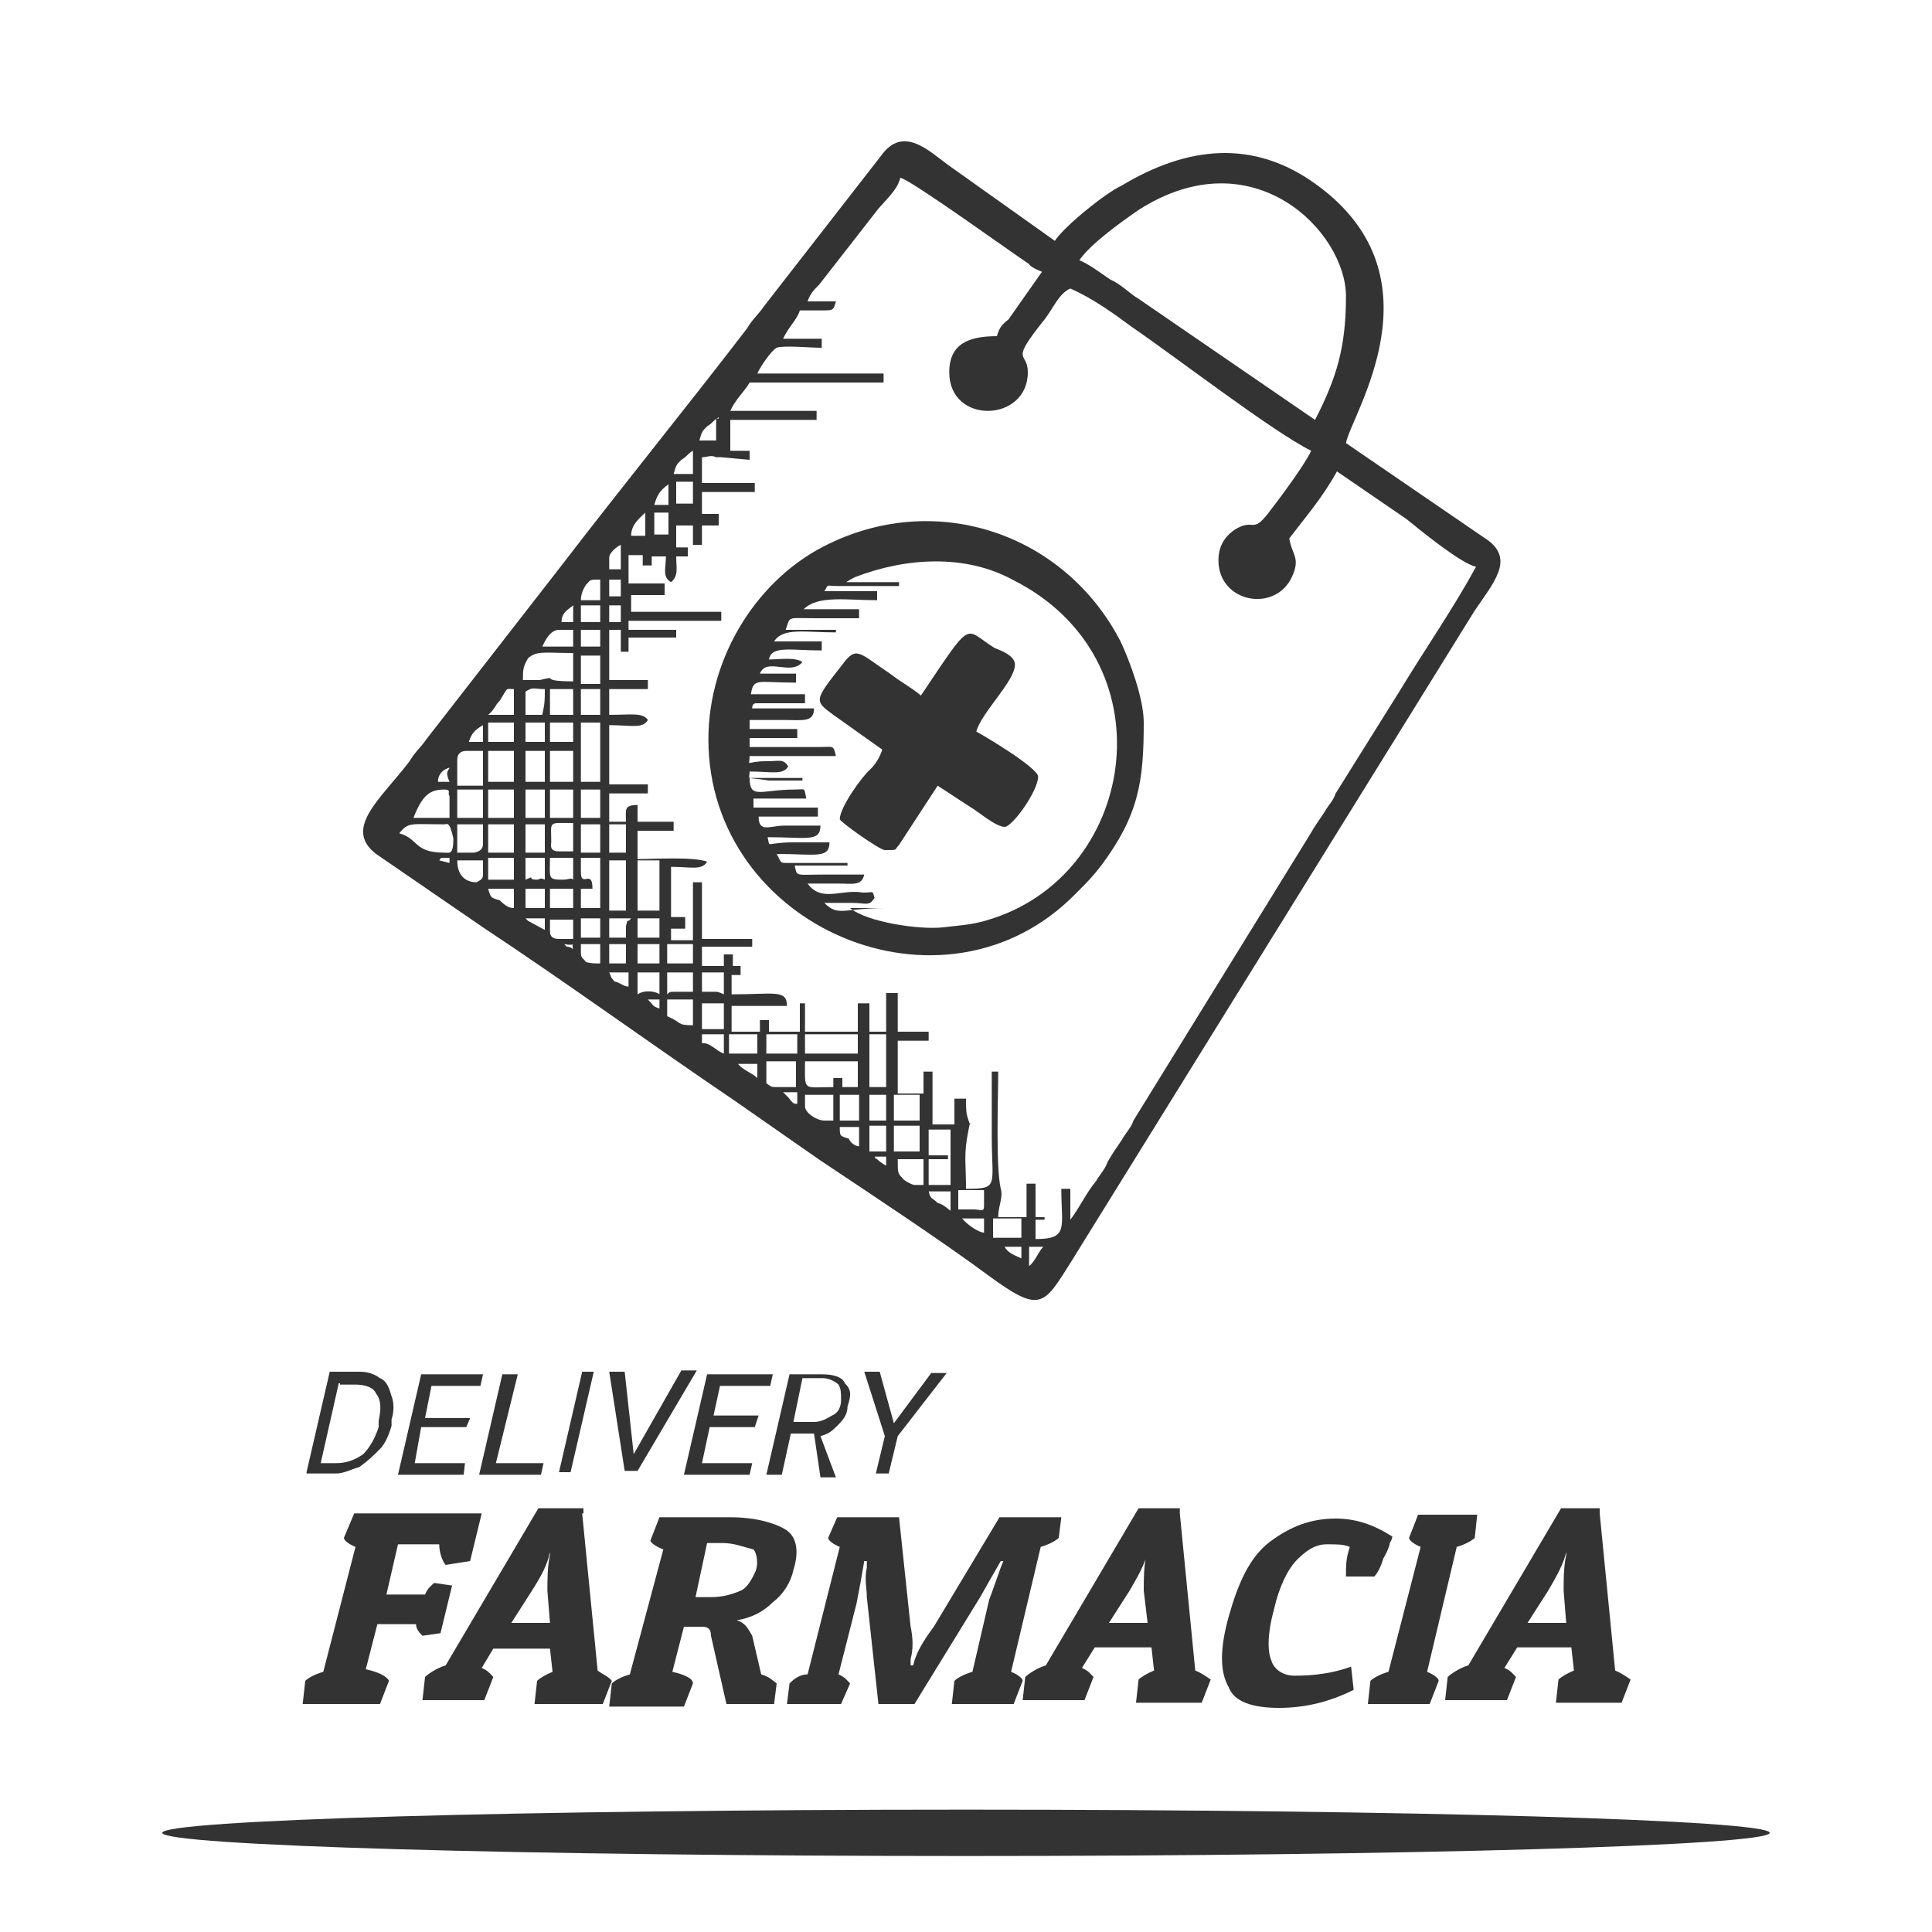
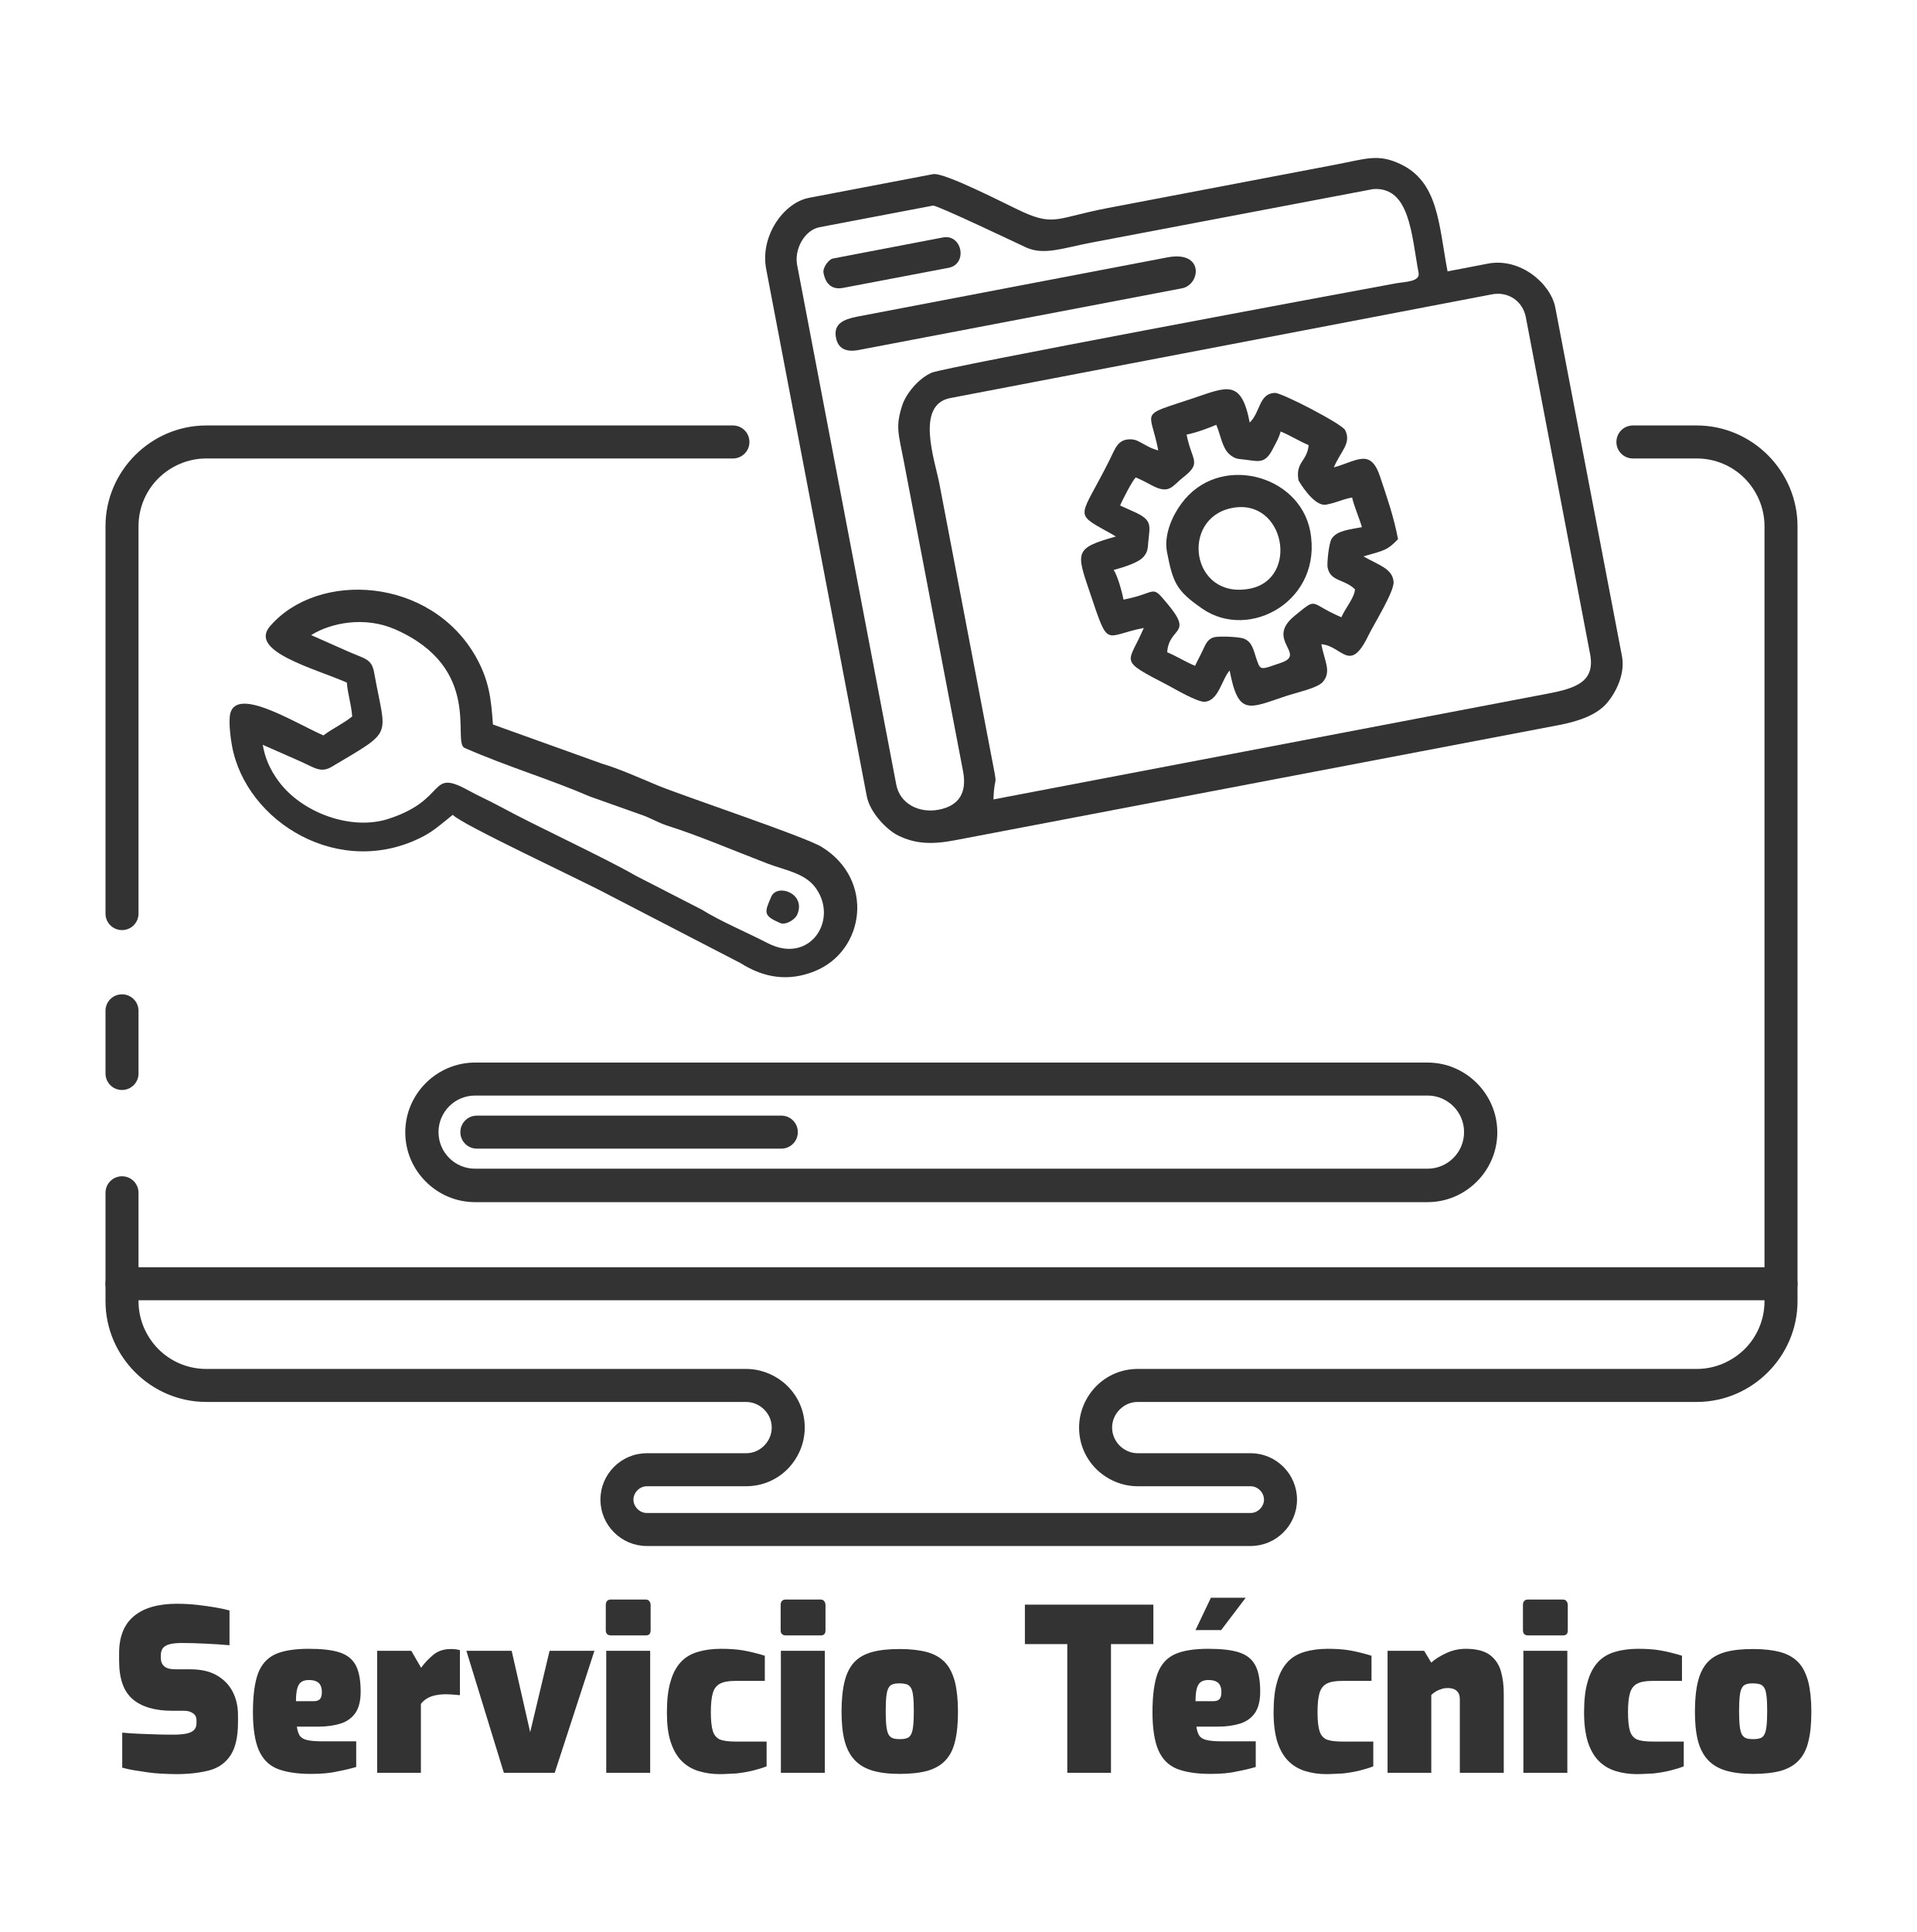
- <svg xmlns="http://www.w3.org/2000/svg" version="1.1" id="Capa_1" x="0px" y="0px" width="150px" height="150px" viewBox="-42.5 -42.5 150 150" style="enable-background:new -42.5 -42.5 150 150;" xml:space="preserve">
+ <svg xmlns="http://www.w3.org/2000/svg" version="1.1" id="Capa_1" x="0px" y="0px" viewBox="0 0 859.3 866.4" style="enable-background:new 0 0 859.3 866.4;" xml:space="preserve">
  <style type="text/css">
- 
- 	.st0{enable-background:new    ;}
- 	.st1{fill:#333333;}
- 	.st2{fill:#3B3B3B;}
- 
+ 	.st0{fill:#333333;}
+ 	.st1{fill-rule:evenodd;clip-rule:evenodd;fill:#333333;}
</style>
-   <path class="st1" d="M39.4-23.8c0.7-1.1,3.9-3.7,5.2-4.3c5-3,10.2-3.7,15.2,0c9.8,7.2,2.6,17.8,2.2,20l11.1,7.6  C75,1,73.5,2.7,72,4.9L40.7,55.4c-2.2,3.5-2.4,4.1-6.5,1.1c-3.5-2.6-9.1-6.3-13-8.9L14.6,43C8.1,38.6,1.5,33.8-5,29.5l-8.3-5.7  c-2.6-2,0.4-4.3,2.6-7.2c0.4-0.7,0.9-1.1,1.3-1.7L1.1,1.4C5.7-4.6,10.9-11,15.5-17c0.4-0.7,0.9-1.1,1.3-1.7l9.1-11.7  c1.7-2.4,3.7-0.4,5.2,0.7L39.4-23.8z M59.6-9.9c1.7-3.3,2.4-5.7,2.4-9.6c0-5-7.2-12.4-16.1-6.7c-1.3,0.9-3.7,2.6-4.6,3.9  c0.9,0.4,1.5,0.9,2.4,1.5c0.9,0.4,1.5,1.1,2.2,1.5L59.6-9.9z M37.4-22c-1.1-0.7-9.1-6.5-10-6.7c-0.2,0.9-1.1,1.7-1.7,2.4l-4.6,5.9  c-0.4,0.4-0.7,0.7-0.9,1.3h2.2c-0.2,0.7-0.2,0.7-1.1,0.7c-0.7,0-1.1,0-1.7,0c-0.2,0.7-0.9,1.3-1.3,2.2h3v0.7c-0.9,0-3-0.2-3.5,0  c-0.4,0.2-1.3,1.5-1.5,2h9.8v0.7H15.7c-0.4,0.7-1.1,1.3-1.5,2.2h6.7v0.7h-6.7v2.4h1.5v0.7L13.5-7c0,0,0,0-0.2,0h-0.2  c-0.4-0.2-0.7,0-1.1,0v2h4.1v0.7H12v1.7h1.3v0.9H12v1.5h-0.7v-1.5H10v1.7h0.9v0.7H10c0,0.9,0.2,1.5-0.4,2c-0.7-0.4-0.4-1.1-0.4-2  H8.1v0.7H7.4V0.6H6.3v2.2h2.8v0.9H6.5v1.3h7v0.7H6.3v1.3H10V6.4H6.3v1.7H5.7V6.4H4.8v3.9h3V11h-3v2c1.7,0,2.6-0.2,3,0.4  c-0.4,0.7-1.3,0.4-3,0.4v4.6h3v0.7h-3v2.2h1.3c0-0.9-0.2-1.3,0.9-1.3v1.3h2.8v0.7H7v2.2c1.3,0,4.3-0.2,5.4,0.2  c-0.4,0.7-1.3,0.4-2.8,0.4v3.9h1.1v0.9H9.6v0.9h1.7V26H12v4.4h3.9V31H12v1.5h1.7v-0.9h0.7v0.9H15v0.7h-0.7v1.5  c3.3,0,4.3-0.4,4.3,0.9h-4.3v2h2.2v-0.9h0.7v0.9h2.4v-2.2H20v2.2h4.1v-2.2H25v2.2h1.3v-3h0.9v3h2.4v0.7h-2.4v4.1h2v-1.7h0.7v4.1h1.7  v-2h0.9c0,0.9,0,1.1,0.2,1.7c0.2,0.7,0.2-0.4,0,0.7c-0.4,2-0.2,2.4-0.2,4.6c2.6,0,2-0.2,2-4.1c0-1.7,0-3.3,0-5H35  c0,2-0.2,7.4,0.2,9.1c0.2,0.7-0.2,1.3-0.2,2.2h2.2v-2.6h0.7v2.6h0.7v0.2h-0.7v1.5c2.6,0,2-0.9,2-3.9h0.7v2.4c0.7-0.9,1.3-2.2,2-3  c0.2-0.4,0.7-0.9,0.9-1.5c0.4-0.7,0.7-1.1,1.1-1.7c0.4-0.7,0.7-0.9,0.9-1.5l13.7-22.2c0.4-0.7,0.7-1.1,1.1-1.7  c0.4-0.7,0.7-0.9,0.9-1.5l5-8c2-3.3,4.1-6.3,5.9-9.6c-1.1-0.2-4.3-2.8-5.4-3.7l-5.4-3.7c-1.1,2-2.4,3.5-3.7,5.2  c0.2,1.3,0.9,1.5,0.2,3c-1.3,2.8-5.7,2-5.7-1.3c0-1.3,0.7-2,1.3-2.4c1.5-0.9,1.3,0.4,2.6-1.3c0.7-0.9,2.8-3.7,3.3-4.8  c-3-1.5-10.4-7.2-13.9-9.6c-1.5-1.1-3-2.2-4.8-3c-0.9,0.4-1.3,1.5-2,2.4c-2.8,3.5-1.3,2.4-1.3,4.1c0,3.9-6.1,4.1-6.1,0  c0-2.2,1.5-2.8,3.7-2.8c0.2-0.7,0.4-0.9,0.9-1.3l2.6-3.7C37.4-21.8,37.4-22,37.4-22z M13.3-10.1c-0.4,0.2-0.4,0.4-0.9,0.7  C12-9,12-9,11.8-8.3h1.3v-1.7H13.3z M11.3-7.5c-0.4,0.2-0.4,0.4-0.9,0.7C10-6.4,10-6.4,9.8-5.7h1.5V-7.5z M11.3-5.1H10v1.7h1.3V-5.1  z M9.4-4.9C8.7-4.4,8.5-4,8.3-3.3h1.1V-4.9z M9.4-2.7H8.3v1.7h1.1V-2.7z M7.6-2.7C7.2-2.3,6.5-1.8,6.5-0.9h1.1V-2.7z M5.9-0.3  C5.4-0.1,4.8,0.4,4.8,0.8v0.9h0.9v-2H5.9z M5.9,2.5H4.8v1.3h0.9V2.5H5.9z M4.1,2.5c-0.9,0-0.7,0-1.1,0.4C2.8,3.2,2.6,3.6,2.6,4.1  h1.5V2.5z M5.9,4.5H4.8v1.3h0.9V4.5H5.9z M4.1,4.5H2.6v1.3h1.5V4.5z M2,4.5C1.5,4.9,1.1,5.1,1.1,5.8H2V4.5z M4.1,6.4H2.6v1.3h1.5  V6.4z M2,6.4H0.9c-0.7,0-1.1,0.9-1.3,1.3H2V6.4z M2,10.4V8.2c-2.2,0-2.8-0.2-3.5,0.4c-0.4,0.7-0.4,0.9-0.4,1.7c0.4,0,0.7,0,1.1,0  c0,0,0,0,0.2,0C1.1,9.9-0.9,10.4,2,10.4z M4.1,8.4H2.6v2.2h1.5V8.4z M4.1,11H2.6v2h1.5V11z M2,11H0.2v2H2V11z M-2.6,11  c-0.7,0-0.4-0.2-1.1,0.9c-0.4,0.4-0.4,0.7-0.9,1.1h2V11z M-1.7,11.2V13h1.3c0.2-0.9,0.2-1.1,0.2-2C-1.1,11-1.1,10.8-1.7,11.2z   M2,13.6H0.2v1.5H2V13.6z M-0.2,13.6h-1.5v1.5h1.5V13.6z M-2.6,13.6h-2v1.5h2V13.6z M-5,13.8c-0.7,0.4-0.9,0.7-1.1,1.3H-5V13.8z   M-7.6,17.1c-0.7,0.2-0.9,0.7-0.9,1.1h0.9C-8,17.3-7.6,17.3-7.6,17.1z M4.1,13.6H2.6v4.6h1.5V13.6z M2,15.8H0.2v2.4H2V15.8z   M-0.2,15.8h-1.5v2.4h1.5V15.8z M-2.6,15.8h-2v2.4h2V15.8z M-5,15.8h-1.3c-0.4,0-0.7,0.2-0.7,0.7v2h2V15.8z M-8,18.8  c-1.1,0-1.7,0.4-2.4,2.2h2.8l0,0v-1.7C-7.8,19.1-7.4,18.8-8,18.8z M4.1,18.8H2.6V21h1.5V18.8z M2,18.8H0.2V21H2V18.8z M-0.2,18.8  h-1.5V21h1.5V18.8z M-2.6,18.8h-2V21h2V18.8z M-5,18.8h-2V21h2V18.8z M-8,21.5c-2.6,0-2.8-0.2-3.5,0.7c1.5,0.4,1.1,1.5,3.5,1.5  c0.4,0,0.7,0.2,0.7-1.1C-7.6,21.2-7.8,21.5-8,21.5z M0.9,23.6H2v-2.2c-2,0-1.7-0.2-1.7,1.5C0.2,23.4,0.4,23.6,0.9,23.6z M-5,23v-1.5  h-2v2.2h1.3C-5.2,23.6-5,23.4-5,23z M6.3,21.5H4.8v2.2h1.3v-2.2H6.3z M4.1,21.5H2.6v2.2h1.5V21.5z M-0.2,21.5h-1.5v2.2h1.5V21.5z   M-2.6,21.5h-2v2.2h2V21.5z M-7.6,24.5v-0.4c0,0-0.2,0-0.4,0c-0.4,0-0.2,0-0.4,0.2L-7.6,24.5z M-5,25.4v-1.1h-2  c0,1.7,1.3,1.7,1.5,1.7C-5.2,25.8-5,25.8-5,25.4z M3.5,26.5H2.6V28h1.5v-3.9H2.6v1.1C2.6,26.5,3.5,24.9,3.5,26.5z M2,25.8v-1.7H0.2  c0,1.5-0.2,1.7,0.9,1.7C1.8,25.8,1.8,25.6,2,25.8z M-0.2,25.8v-1.7h-1.5v1.7c0.9-0.4,0,0,0.9,0C-0.6,25.8-0.6,25.6-0.2,25.8z   M-2.6,25.8v-1.7h-2v1.7C-4.3,25.8-2.8,25.8-2.6,25.8z M-2.6,28v-1.5h-2c0.2,0.7,0.2,0.7,0.9,0.9C-3.3,27.8-3,28-2.6,28z M8.7,24.3  H7v3.9h1.7V24.3z M6.3,24.3H4.8v3.9h1.3v-3.9H6.3z M2,26.5H0.2V28H2V26.5z M-0.2,26.5h-1.5V28h1.5V26.5z M6.5,28.8H4.8v1.5h1.3v-0.9  C6.3,28.6,6.1,29.3,6.5,28.8z M-0.2,29.7v-0.9h-1.5c0.2,0.2,0,0,0.2,0.2L-0.2,29.7z M0.9,30.4H2v-1.5H0.2v0.9  C0.2,30.2,0.4,30.4,0.9,30.4z M8.7,28.8H7v1.5h1.7V28.8z M4.1,28.8H2.6v1.5h1.5V28.8z M2,31.2c-0.2-0.7,0.4-0.2-0.7-0.4L1.5,31  C1.8,31,2,31.2,2,31.2z M4.1,32.3v-1.5H2.6v0.7c0,0.4,0.2,0.4,0.4,0.7C3.5,32.3,3.5,32.3,4.1,32.3z M11.3,30.8h-2v1.5h2V30.8z   M8.7,30.8H7v1.5h1.7V30.8z M6.3,30.8H4.8v1.5h1.3v-1.5H6.3z M6.3,34.1V33H4.8c0.2,0.4,0,0.2,0.4,0.7C5.7,33.8,5.9,34.1,6.3,34.1z   M13.7,34.7V33H12v1.5h1.1C13.3,34.5,13.7,34.7,13.7,34.7z M11.3,33h-2v1.7c0.2-0.2,0.2-0.2,0.7-0.2h1.3V33z M8.7,34.7V33H7v1.7  C7.6,34.3,8.5,34.5,8.7,34.7z M8.7,35.8v-0.7H7.8C8.3,35.6,8.1,35.6,8.7,35.8z M11.3,37.1v-2h-2v1.3C10.5,36.9,10,37.1,11.3,37.1z   M13.7,35.4H12v2h1.7V35.4z M13.7,39.3v-1.5H12v0.7C12.6,38.4,13.1,39.1,13.7,39.3z M24.2,37.8H20v1.5h4.1V37.8z M19.4,37.8H17v1.5  h2.4V37.8z M16.3,37.8h-2.2v1.5h2.2V37.8z M16.3,41.2v-1.1h-1.5C15.2,40.6,15.9,40.8,16.3,41.2z M22.6,41.9h1.5v-2H20  c0,2.4-0.2,2,2.2,2v-0.7h0.7v0.7H22.6z M17.8,41.9h1.5v-2H17v1.7C17.4,41.9,17.4,41.9,17.8,41.9z M26.3,37.8H25v4.1h1.3V37.8z   M19.4,43.2v-0.9h-1.1c0.2,0.2,0.2,0.2,0.4,0.4C19.1,43.2,19.1,43.2,19.4,43.2z M21.5,44.5h0.7v-2H20v0.9  C20,43.9,20.9,44.5,21.5,44.5z M28.9,42.5h-2v2h2V42.5z M26.3,42.5H25v2h1.3V42.5z M24.2,42.5h-1.5v2h1.5V42.5z M24.2,46.5v-1.5  h-1.5c0,0.7,0,0.7,0.7,0.9C23.5,46.2,23.9,46.5,24.2,46.5z M31.1,47.5h-1.5v2h1.7v-4.3h-1.7v2h1.5V47.5z M28.9,44.9h-2v2h2V44.9z   M26.3,44.9H25v2h1.3V44.9z M26.3,48v-0.7h-0.9c0.2,0.2-0.2,0,0.2,0.2C25.9,47.8,26.3,48,26.3,48z M28.5,49.5h0.7v-2h-2  c0,1.1,0,1.1,0.4,1.5C27.6,49.1,28.3,49.5,28.5,49.5z M31.3,51.5v-1.5h-1.7c0.2,0.7,0.2,0.4,0.7,0.9C30.7,51,30.9,51.2,31.3,51.5z   M33.9,51v-1.1h-2v1.5h1.3C33.9,51.5,33.9,51.5,33.9,51z M33.9,53.2v-1.1h-1.7C32.6,52.6,33.5,53.2,33.9,53.2z M36.8,52.1h-2.2v1.5  h2.2V52.1z M38.5,54.3h-1.1v1.5C37.9,55.4,38.1,54.7,38.5,54.3z M36.8,55.2v-0.9h-1.3C35.7,54.7,36.1,54.9,36.8,55.2z" />
-   <path class="st1" d="M46.3,13.6c0,4.6-0.4,7.2-3.3,11.1c-0.7,0.9-1.1,1.3-2,2.2c-10.2,10.4-28.5,2.6-28.5-12  c0-6.5,3.9-12.6,9.4-15.2c8.5-4.1,18.3-0.7,22.6,7.6C45.2,8.8,46.3,11.7,46.3,13.6 M27.2,3h-4.6c-1.1,0-0.7-0.2-1.1,0.4h4.1v0.7  c-2.4,0-4.6-0.4-5.7,0.7h4.3v0.7c-1.1,0-2.2,0-3.3,0c-2.4,0-2-0.2-2.4,0.9h3.9v0.2c-2.4,0-4.1-0.4-4.8,0.7h3.7v0.7  c-2.4,0-3.9-0.4-4.1,0.7c0.9,0,2-0.2,2.6,0.2c-0.9,1.1-2.8-0.4-3.3,0.9h2.8v0.7c-3,0-3.3-0.4-3.5,0.9H20v0.7h-3.7  c-0.2,0-0.4,0-0.4,0.4h4.8c0,1.1-0.9,0.9-2.2,0.9c-0.9,0-2,0-2.8,0v0.7h3.7v0.7h-3.7v0.7h5.4c1.1,0,1.1-0.2,1.3,0.7h-6.7  c0,0.9-0.4,0.4,1.3,0.4c1.1,0,1.3-0.2,1.7,0.4c-0.4,0.7-1.3,0.4-3,0.4c0,0.7-0.4,0.4,1.5,0.7c0.9,0,1.7,0,2.6,0v-0.2h-4.1  c0,1.7,0.9,0.9,3.5,0.9c0.9,0,0.7-0.2,0.9,0.7h-4.1v0.7h5v0.7h-4.6c0,1.3,0.9,0.7,2,0.7c0.9,0,2,0,2.8,0c0,1.3-1.1,0.9-4.1,0.9  c0.2,0.9-0.2,0.4,2,0.4c0.9,0,2,0,2.8,0c0,1.3-1.1,0.9-4.1,0.9c0.4,0.7,0.2,0.7,0.9,0.7h4.6v0.2h-4.1c0.2,0.9,0,0.7,2.4,0.7  c1.1,0,2,0,3,0c-0.2,0.9-0.9,0.7-2,0.7c-0.9,0-1.7,0-2.4,0c1.1,1.5,2.6,0.4,4.3,0.7c0.9,0,0.7-0.2,0.9,0.4c-0.4,0.7-0.7,0.4-1.7,0.4  c-0.7,0-1.3,0-2.2,0c1.1,1.1,1.5,0.4,4.8,0.4V28h-2.8c1.3,1.1,5.4,1.7,7.2,1.5c1.7-0.2,2.4-0.2,3.9-0.7c11.3-3.7,13.7-20.2,1.5-26.3  c-3.7-2-8.3-1.7-12.2-0.2c-0.4,0.2-0.4,0.2-0.7,0.4h4.1V3z" />
-   <path class="st1" d="M36.3,9.1c0,1.3-2.6,3.7-3,5.2c0.4,0.2,4.8,2.8,4.8,3.5c0,1.1-2,3.9-2.6,3.9c-0.7,0-2.2-1.3-2.6-1.5l-2.6-1.7  l-3,4.6c-0.4,0.4,0,0.4-1.1,0.4c-0.4,0-3.5-2.2-3.5-2.4c0-0.9,1.7-3.3,2.4-3.9c0.4-0.4,0.7-0.9,0.9-1.5L22.2,13  c-1.5-1.1-1.5-1.1,0.7-3.9c1.1-1.5,1.3-0.9,3.7,0.7c0.9,0.7,1.7,1.1,2.4,1.7c4.1-6.1,3.3-5.2,5.7-3.7C35.2,8,36.3,8.4,36.3,9.1" />
-   <polygon class="st2" points="-0.4,13 -1.7,13 -1.7,11.2 -1.7,13 " />
  <g>
-     <path class="st1" d="M-5.1,75L-6,78.7L-7.9,79c-0.2-0.2-0.5-0.9-0.5-1.6h-3.2l-0.9,3.9h3c0.2-0.5,0.5-0.7,0.7-0.9l1.4,0.2l-0.9,3.7   l-1.4,0.2c-0.2-0.2-0.5-0.5-0.5-0.9h-3l-0.9,3.5c0.9,0.2,1.6,0.5,1.8,0.9l-0.7,1.8h-6l0.2-1.8c0.2-0.2,0.7-0.5,1.4-0.7l2.5-9.7   c-0.5-0.2-0.9-0.5-0.9-0.7L-15,75H-5.1z" />
+     <path class="st0" d="M328.6,190.8c4.1,0,7.4,3.3,7.4,7.4s-3.3,7.4-7.4,7.4H92.5c-8.3,0-15.9,3.4-21.5,8.9   c-5.5,5.5-8.9,13.1-8.9,21.5v173.7c0,4.1-3.3,7.4-7.4,7.4s-7.4-3.3-7.4-7.4V236c0-12.4,5.1-23.7,13.3-31.9   c8.2-8.2,19.5-13.3,31.9-13.3H328.6z M47.3,534.9c0-4.1,3.3-7.4,7.4-7.4s7.4,3.3,7.4,7.4v48.6c0,8.3,3.4,15.9,8.9,21.5   c5.5,5.5,13.1,8.9,21.5,8.9h242c7.2,0,13.8,3,18.6,7.7c4.8,4.8,7.7,11.3,7.7,18.6c0,7.2-3,13.8-7.7,18.6   c-4.8,4.8-11.3,7.7-18.6,7.7H290c-1.6,0-3.1,0.7-4.2,1.8c-1.1,1.1-1.8,2.6-1.8,4.2c0,1.6,0.7,3.1,1.8,4.2c1.1,1.1,2.6,1.8,4.2,1.8   h270.7c1.6,0,3.1-0.7,4.2-1.8c1.1-1.1,1.8-2.6,1.8-4.2c0-1.6-0.7-3.1-1.8-4.2c-1.1-1.1-2.6-1.8-4.2-1.8h-50.6   c-7.2,0-13.8-3-18.6-7.7c-4.8-4.8-7.7-11.3-7.7-18.6c0-7.2,3-13.8,7.7-18.6c4.8-4.8,11.3-7.7,18.6-7.7h250.6   c8.3,0,15.9-3.4,21.5-8.9c5.5-5.5,8.9-13.1,8.9-21.5V236c0-8.3-3.4-15.9-8.9-21.5c-5.5-5.5-13.1-8.9-21.5-8.9h-28.6   c-4.1,0-7.4-3.3-7.4-7.4s3.3-7.4,7.4-7.4h28.6c12.4,0,23.7,5.1,31.9,13.3c8.2,8.2,13.3,19.5,13.3,31.9v347.5   c0,12.4-5.1,23.7-13.3,31.9c-8.2,8.2-19.5,13.3-31.9,13.3H510.1c-3.2,0-6,1.3-8.1,3.4c-2.1,2.1-3.4,5-3.4,8.1s1.3,6,3.4,8.1   c2.1,2.1,5,3.4,8.1,3.4h50.6c5.7,0,10.9,2.3,14.7,6.1c3.8,3.8,6.1,9,6.1,14.7c0,5.7-2.3,10.9-6.1,14.7c-3.8,3.8-9,6.1-14.7,6.1H290   c-5.7,0-10.9-2.3-14.7-6.1c-3.8-3.8-6.1-9-6.1-14.7c0-5.7,2.3-10.9,6.1-14.7c3.8-3.8,9-6.1,14.7-6.1h44.5c3.2,0,6-1.3,8.1-3.4   c2.1-2.1,3.4-5,3.4-8.1c0-3.2-1.3-6-3.4-8.1c-2.1-2.1-5-3.4-8.1-3.4h-242c-12.4,0-23.7-5.1-31.9-13.3c-8.2-8.2-13.3-19.5-13.3-31.9   V534.9z M47.3,453.3c0-4.1,3.3-7.4,7.4-7.4s7.4,3.3,7.4,7.4v28.1c0,4.1-3.3,7.4-7.4,7.4s-7.4-3.3-7.4-7.4V453.3z" />
+     <path class="st0" d="M640.1,491.3H213c-4.5,0-8.6,1.8-11.6,4.8c-3,3-4.8,7.1-4.8,11.6c0,4.5,1.8,8.6,4.8,11.6c3,3,7.1,4.8,11.6,4.8   h427c4.5,0,8.6-1.8,11.6-4.8c3-3,4.8-7.1,4.8-11.6c0-4.5-1.8-8.6-4.8-11.6C648.7,493.2,644.6,491.3,640.1,491.3 M213,476.5h427   c8.6,0,16.4,3.5,22.1,9.2c5.7,5.7,9.2,13.5,9.2,22.1c0,8.6-3.5,16.4-9.2,22.1c-5.7,5.7-13.5,9.2-22.1,9.2H213   c-8.6,0-16.4-3.5-22.1-9.2c-5.7-5.7-9.2-13.5-9.2-22.1c0-8.6,3.5-16.4,9.2-22.1C196.6,480,204.5,476.5,213,476.5z" />
+     <path class="st0" d="M350.3,500.3c4.1,0,7.4,3.3,7.4,7.4c0,4.1-3.3,7.4-7.4,7.4H213.8c-4.1,0-7.4-3.3-7.4-7.4   c0-4.1,3.3-7.4,7.4-7.4H350.3z" />
+     <path class="st0" d="M798.5,568.3c4.1,0,7.4,3.3,7.4,7.4c0,4.1-3.3,7.4-7.4,7.4H54.7c-4.1,0-7.4-3.3-7.4-7.4c0-4.1,3.3-7.4,7.4-7.4   H798.5z" />
+     <path class="st1" d="M155.5,306.1c0.4,5.2,2,9.7,2.4,15.2c-4.4,3.5-8.7,5.3-12.9,8.5c-13.4-5.9-40.6-23.2-42-8.4   c-0.3,3.8,0.3,9.3,1,13c6.2,34.2,48.4,60.3,85.9,40.6c4.9-2.6,8.7-6.1,13.1-9.6c3.6,4.2,58.3,29.6,70.1,36l58.9,30.5   c10.9,6.9,21.8,8.2,33.1,3.7c22.7-9,27.2-41.1,3.3-55.8c-7.7-4.7-61.2-22.5-73.6-27.6c-7.5-3.1-17.2-7.5-24.8-9.7L221,324.9   c-0.8-11.8-1.8-19.8-7.5-30.1c-20.3-36.2-71-39-92.5-13.9C111.5,292.1,140.6,299.6,155.5,306.1 M345.8,402.1   c-3.1,7.1-3.7,8.5,3.9,11.8c2.4,1.1,6.6-1.3,7.7-3.7C361.6,400.7,348.5,396,345.8,402.1z M177.1,282.2   c39.8,17.5,25.4,50.6,31.2,53.2c18.9,8.3,38.4,14.1,56.2,21.8l22.8,8.1c4,1.3,7.7,3.6,11.7,4.9c14.5,4.6,30.1,11.3,45.2,17.1   c7.3,2.8,16,4.1,20.9,10.1c11.5,14.4-1.7,35.4-20.8,25.6c-9.9-5.1-21.4-9.9-29.7-15.1l-29.6-15.2c-14-8.1-44.4-22.1-60.2-30.7   c-5.1-2.8-10.4-5.1-14.9-7.6c-18-9.9-8.9,4.1-35.7,12.8c-16.5,5.4-38.8-2.5-49.4-17c-3.8-5.2-6-10.3-7-16.2   c5.4,2.4,10.7,4.7,16.1,7.1c7.3,3.2,9.9,5.8,15.1,2.6c28-16.7,24-12.5,18.8-41.8c-1.1-6.4-3.8-6.3-11.4-9.6   c-5.7-2.5-11.3-5-16.9-7.5C148.5,279.2,163.6,276.3,177.1,282.2z" />
+     <path class="st1" d="M343.5,120.6L388.6,357c1.4,7.4,9,15.2,14.1,17.7c7.4,3.6,14.6,4.2,25.5,2.1l271-51.7c9.2-1.8,17-4.7,21.4-10   c3.9-4.6,8.1-12.9,6.6-20.8l-29.9-156.4c-2.1-10.8-15.7-22.4-30.1-19.7l-18.2,3.5c-4-21-4-40-21.1-48.1   c-10.1-4.8-15.3-2.4-29.5,0.3L496.6,93.3c-22.4,4.3-23.7,8.1-37.7,1.9c-7.1-3.2-35.5-18.1-40.6-17.1l-55.5,10.6   C351.4,90.8,340.7,105.8,343.5,120.6 M420.9,363.1c-8.8,1.7-17.5-2.6-19.1-11.4l-44.4-232.8c-1.4-7.1,3.3-15.7,10-17l50.9-9.7   c1.7-0.3,39.4,17.7,41.8,18.8c8,3.6,16.6,0.2,29.2-2.2l126.3-24c16.5-1.2,17.2,20.4,20.4,37.5c0.8,4.1-5.9,4-10.4,4.8   c-28.3,5.2-202,37.6-207.8,40c-5.9,2.5-11.6,9.4-13.3,14.7c-3.1,9.6-1.7,12.5,0.7,25L431.8,346   C433.5,355.1,430.3,361.3,420.9,363.1z M445.4,358.5c0.5-13.3,2.4-2.2-1.3-21.4l-22.9-120c-1.9-10.2-11.1-35.6,4.9-38.6L668.9,132   c7.3-1.4,13.8,3,15.2,10.3l28.8,151c2.4,12.5-6.5,15.4-19.2,17.8L445.4,358.5z" />
+     <path class="st1" d="M592.4,288.9c9.4,0.7,12.7,13.5,21.1-3.9c2.3-4.8,11.7-19.8,11.3-24.1c-0.5-6-6.8-7.5-13.5-11.4   c10.2-2.9,10.6-2.8,15.5-7.7c-2-10.5-5.1-19.1-8-27.9c-4.3-13.1-10.3-7.2-20.8-4.3c3.1-7.3,8-10.8,5.1-16.7   c-1.4-2.8-28.4-16.8-31.5-16.7c-7.2,0.2-6.4,8.5-11.3,13.3c-3.8-19.8-10.4-15.9-25.4-10.9c-24.8,8.3-19.2,4.6-15.6,23.4   c-3-0.9-3.5-1.2-6.1-2.6c-2.1-1.1-3.8-2.4-6.4-2.4c-5.7,0-6.7,4-9.3,9.2c-12.9,25.9-16.5,23.6-1.2,32.1c1.5,0.8,2.7,1.5,4,2.3   c-18.6,5.2-17.9,6.8-11.6,25.3c8.6,25.5,6.1,19.2,24.1,15.7c-7,16.5-11.9,13.9,11,25.8c3.2,1.7,13,7.5,16.3,7.3   c6.3-0.4,7.7-10.2,11.2-14c3.9,20.5,8.6,17,25.1,11.5c5.1-1.7,13.8-3.5,16.5-6.2C597.2,301.3,593.8,296.5,592.4,288.9 M532,194.9   c4.5-0.9,9.8-2.9,13.3-4.4c2,4.6,2.6,10.4,6,13.3c2,1.7,3.3,2,5.7,2.2c6.7,0.6,9.9,2.7,13.6-4.6c1.6-3.1,2.6-4.6,3.6-7.9   c4.7,2,7.8,4.1,12.5,6.1c-0.5,7.2-6.1,7.6-4.5,15.9c0,0,6.8,11.9,12.4,10.8c5.5-1.1,6.5-2.2,11.6-3.2c0.9,4,3.3,9.4,4.4,13.3   c-5.6,1.1-11.1,1.5-13.5,5.1c-1.4,2.1-2.2,11.3-1.9,12.9c1.2,6.5,7.6,5.2,12.3,9.9c-0.3,3.9-4.3,8.3-6.1,12.5   c-14.9-6.3-10.2-9.4-20.9-0.7c-13.5,10.9,5.5,17.1-6.1,21.1c-9,3.1-9.2,3.6-10.8-0.9c-1.6-4.4-1.9-8.3-5.9-9.9   c-1.9-0.8-10.3-1.2-13-0.7c-3.3,0.6-4.3,3.5-5.4,5.8c-1.1,2.4-2.5,4.9-3.5,7.1c-4.3-1.8-8-4.2-12.5-6.1c0.8-11.5,11.8-7.7,0.3-21.5   c-7.8-9.4-4.3-5.1-19.9-2.1c-0.7-3.8-2.8-11.1-4.4-13.3c4.1-1.1,11.1-3.2,13.4-5.9c1.8-2.1,1.9-3.6,2.1-6.5   c0.7-7.3,1.9-9.7-5.3-13.2c-2.4-1.1-4.8-2.2-7.3-3.3c1-2.5,5.4-11,7-12.6c3,1.3,4.3,2,7.1,3.5c8,4.3,9.2,0.4,14-3.4   C539.1,207.4,534.3,206.8,532,194.9z" />
+     <path class="st1" d="M374.8,151.4c1,5.4,5.1,6.6,10.5,5.5l144.6-27.6c8.4-1.6,10.1-17-6.4-13.9L384.3,142   C378.2,143.2,373.6,145.2,374.8,151.4" />
+     <path class="st1" d="M523.2,247.5c2.7,14,4.3,17.5,15.9,25.5c21.2,14.6,54.2-3.8,48.3-34.9c-4.9-25.5-41.1-35-57.7-12.3   C526,230.7,521.7,239.4,523.2,247.5 M560.3,264c-26.4,5-31.3-31.7-7.9-36.2C576.1,223.2,582.7,259.7,560.3,264z" />
+     <path class="st1" d="M369.2,122.3c0.9,4.9,3.7,7.8,8.8,6.8l47.3-9c8.7-1.7,6.1-15.3-2.6-13.6l-49.1,9.4   C371.5,116.2,368.8,120.1,369.2,122.3" />
+     <path class="st0" d="M786,779.9c1.3,0,2.3-0.1,3.1-0.4c0.8-0.2,1.5-0.8,1.9-1.6c0.5-0.8,0.8-2.1,1-3.8c0.2-1.7,0.3-4,0.3-6.8   c0-2.8-0.1-5.1-0.3-6.7c-0.2-1.7-0.5-2.9-1-3.7c-0.5-0.8-1.1-1.3-1.9-1.6c-0.8-0.2-1.9-0.4-3.1-0.4c-1.3,0-2.3,0.1-3.1,0.4   c-0.8,0.2-1.5,0.8-1.9,1.6c-0.5,0.8-0.8,2-1,3.7c-0.2,1.7-0.3,3.9-0.3,6.7c0,2.8,0.1,5.1,0.3,6.8c0.2,1.7,0.5,2.9,1,3.8   c0.5,0.8,1.1,1.3,1.9,1.6C783.6,779.8,784.7,779.9,786,779.9 M786,795.5c-4.9,0-9-0.5-12.3-1.5c-3.3-1-6-2.6-8.1-4.9   c-2-2.2-3.5-5.1-4.4-8.7c-0.9-3.6-1.3-7.9-1.3-12.9c0-5.5,0.5-10,1.4-13.6c0.9-3.6,2.4-6.5,4.4-8.6c2-2.1,4.7-3.6,8.1-4.5   c3.3-0.9,7.4-1.3,12.2-1.3c4.9,0,9,0.5,12.3,1.4c3.3,0.9,6,2.5,8,4.6c2,2.1,3.4,5,4.4,8.6c0.9,3.6,1.4,8.1,1.4,13.4   c0,5.3-0.4,9.7-1.3,13.3c-0.8,3.6-2.3,6.5-4.3,8.6c-2,2.2-4.7,3.7-8,4.7C795.2,795,791,795.5,786,795.5z M733.8,795.6   c-3.4,0-6.6-0.5-9.5-1.4c-2.9-0.9-5.4-2.4-7.5-4.5c-2.1-2.1-3.7-4.9-4.9-8.5c-1.1-3.6-1.7-8-1.7-13.2c0-5.5,0.5-10.2,1.6-13.8   c1-3.7,2.6-6.6,4.6-8.8c2-2.2,4.6-3.7,7.6-4.6c3-0.9,6.5-1.4,10.4-1.4c3.7,0,6.9,0.2,9.9,0.7c2.9,0.5,6.2,1.3,9.8,2.4v11.3h-13.3   c-2.9,0-5.2,0.4-6.7,1.2c-1.6,0.8-2.7,2.2-3.3,4.2c-0.6,2-0.9,4.9-0.9,8.6c0,3.8,0.3,6.6,0.9,8.5c0.6,1.9,1.7,3.1,3.2,3.8   c1.6,0.6,3.9,0.9,7.1,0.9h13.8v11.1c-1.7,0.7-3.7,1.3-6.1,1.9c-2.4,0.6-4.9,1-7.5,1.3C738.7,795.4,736.2,795.6,733.8,795.6z    M683,795v-54.7h19.7V795H683z M685.2,733.4c-1.6,0-2.4-0.8-2.4-2.3v-11.3c0-1.7,0.8-2.5,2.4-2.5h15.4c0.7,0,1.3,0.2,1.7,0.7   c0.4,0.5,0.6,1.1,0.6,1.8v11.3c0,1.6-0.7,2.3-2.2,2.3H685.2z M622.1,795v-54.7h16.4l3.2,5.3c1.7-1.6,4-3,6.8-4.3   c2.8-1.3,5.7-1.9,8.6-1.9c4.7,0,8.3,0.9,10.8,2.7c2.4,1.8,4.1,4.2,5,7.3c0.9,3.1,1.3,6.5,1.3,10.3V795h-19.7v-32.7   c0-1.4-0.2-2.5-0.7-3.2c-0.5-0.7-1.1-1.3-1.9-1.6c-0.8-0.3-1.7-0.5-2.8-0.5c-0.9,0-1.8,0.1-2.7,0.4c-0.9,0.3-1.8,0.6-2.6,1.1   c-0.8,0.5-1.5,1-2.1,1.6V795H622.1z M594.6,795.6c-3.4,0-6.6-0.5-9.5-1.4c-2.9-0.9-5.4-2.4-7.5-4.5c-2.1-2.1-3.7-4.9-4.9-8.5   c-1.1-3.6-1.7-8-1.7-13.2c0-5.5,0.5-10.2,1.6-13.8c1-3.7,2.6-6.6,4.6-8.8c2-2.2,4.6-3.7,7.6-4.6c3-0.9,6.5-1.4,10.4-1.4   c3.7,0,6.9,0.2,9.9,0.7c2.9,0.5,6.2,1.3,9.8,2.4v11.3h-13.3c-2.9,0-5.2,0.4-6.7,1.2c-1.6,0.8-2.7,2.2-3.3,4.2   c-0.6,2-0.9,4.9-0.9,8.6c0,3.8,0.3,6.6,0.9,8.5c0.6,1.9,1.7,3.1,3.2,3.8c1.6,0.6,3.9,0.9,7.1,0.9h13.8v11.1   c-1.7,0.7-3.7,1.3-6.1,1.9c-2.4,0.6-4.9,1-7.5,1.3C599.5,795.4,597,795.6,594.6,795.6z M536,731l6.9-14.5h15.6l-11,14.5H536z    M536,762.9h7.8c1.4,0,2.3-0.3,2.9-0.9c0.6-0.6,0.9-1.7,0.9-3.1c0-1.3-0.2-2.3-0.6-3.1c-0.4-0.8-1-1.4-1.9-1.8   c-0.9-0.4-2-0.6-3.4-0.6c-1.3,0-2.4,0.3-3.2,0.8c-0.8,0.5-1.5,1.5-1.9,2.9C536.2,758.5,536,760.4,536,762.9z M542.6,795.5   c-6.2,0-11.2-0.8-15-2.3c-3.8-1.6-6.5-4.3-8.3-8.4c-1.7-4-2.6-9.7-2.6-17c0-7.5,0.8-13.3,2.3-17.4c1.6-4.1,4.1-6.9,7.8-8.6   c3.6-1.6,8.6-2.4,14.9-2.4c5.8,0,10.4,0.5,13.8,1.6c3.4,1.1,5.8,3,7.3,5.8c1.5,2.8,2.2,6.8,2.2,11.9c0,4-0.8,7.1-2.3,9.4   c-1.6,2.3-3.8,3.9-6.6,4.8c-2.8,0.9-6.2,1.4-10,1.4h-9.7c0.2,1.6,0.6,2.9,1.2,3.9c0.6,1,1.7,1.7,3.3,2.1c1.6,0.4,4,0.6,7.2,0.6   h14.9v11.5c-2.4,0.7-5.2,1.4-8.5,2C551.1,795.2,547.2,795.5,542.6,795.5z M478.5,795v-57.7h-19v-17.7h57.6v17.7h-19V795H478.5z    M403.4,779.9c1.3,0,2.3-0.1,3.1-0.4c0.8-0.2,1.5-0.8,1.9-1.6c0.5-0.8,0.8-2.1,1-3.8c0.2-1.7,0.3-4,0.3-6.8c0-2.8-0.1-5.1-0.3-6.7   c-0.2-1.7-0.5-2.9-1-3.7c-0.5-0.8-1.1-1.3-1.9-1.6c-0.8-0.2-1.9-0.4-3.1-0.4c-1.3,0-2.3,0.1-3.1,0.4c-0.8,0.2-1.5,0.8-1.9,1.6   c-0.5,0.8-0.8,2-1,3.7c-0.2,1.7-0.3,3.9-0.3,6.7c0,2.8,0.1,5.1,0.3,6.8c0.2,1.7,0.5,2.9,1,3.8c0.5,0.8,1.1,1.3,1.9,1.6   C401.1,779.8,402.1,779.9,403.4,779.9z M403.4,795.5c-4.9,0-9-0.5-12.3-1.5c-3.3-1-6-2.6-8.1-4.9c-2-2.2-3.5-5.1-4.4-8.7   c-0.9-3.6-1.3-7.9-1.3-12.9c0-5.5,0.5-10,1.4-13.6c0.9-3.6,2.4-6.5,4.4-8.6c2-2.1,4.7-3.6,8.1-4.5c3.3-0.9,7.4-1.3,12.2-1.3   c4.9,0,9,0.5,12.3,1.4c3.3,0.9,6,2.5,8,4.6c2,2.1,3.4,5,4.4,8.6c0.9,3.6,1.4,8.1,1.4,13.4c0,5.3-0.4,9.7-1.3,13.3   c-0.8,3.6-2.3,6.5-4.3,8.6c-2,2.2-4.7,3.7-8,4.7C412.6,795,408.4,795.5,403.4,795.5z M350.1,795v-54.7h19.7V795H350.1z    M352.4,733.4c-1.6,0-2.4-0.8-2.4-2.3v-11.3c0-1.7,0.8-2.5,2.4-2.5h15.4c0.7,0,1.3,0.2,1.7,0.7c0.4,0.5,0.6,1.1,0.6,1.8v11.3   c0,1.6-0.7,2.3-2.2,2.3H352.4z M322.6,795.6c-3.4,0-6.6-0.5-9.5-1.4c-2.9-0.9-5.4-2.4-7.5-4.5c-2.1-2.1-3.7-4.9-4.9-8.5   s-1.7-8-1.7-13.2c0-5.5,0.5-10.2,1.6-13.8c1-3.7,2.6-6.6,4.6-8.8c2-2.2,4.6-3.7,7.6-4.6c3-0.9,6.5-1.4,10.4-1.4   c3.7,0,6.9,0.2,9.9,0.7c2.9,0.5,6.2,1.3,9.8,2.4v11.3h-13.3c-2.9,0-5.2,0.4-6.7,1.2c-1.6,0.8-2.7,2.2-3.3,4.2   c-0.6,2-0.9,4.9-0.9,8.6c0,3.8,0.3,6.6,0.9,8.5c0.6,1.9,1.7,3.1,3.2,3.8c1.6,0.6,3.9,0.9,7.1,0.9h13.8v11.1   c-1.7,0.7-3.7,1.3-6.1,1.9c-2.4,0.6-4.9,1-7.5,1.3C327.5,795.4,325,795.6,322.6,795.6z M271.8,795v-54.7h19.7V795H271.8z    M274,733.4c-1.6,0-2.4-0.8-2.4-2.3v-11.3c0-1.7,0.8-2.5,2.4-2.5h15.4c0.7,0,1.3,0.2,1.7,0.7c0.4,0.5,0.6,1.1,0.6,1.8v11.3   c0,1.6-0.7,2.3-2.2,2.3H274z M225.9,795l-16.8-54.7h20.3l8.3,36.5l8.7-36.5h20.1L248.7,795H225.9z M169.1,795v-54.7h15.3l4.4,7.6   c1.6-2.2,3.5-4.2,5.6-5.9c2.1-1.7,4.7-2.5,7.8-2.5c0.5,0,1.2,0,1.9,0.1c0.7,0.1,1.5,0.2,2.1,0.4v20.2c-1.1-0.1-2.3-0.2-3.5-0.3   c-1.2-0.1-2.2-0.1-3.2-0.1c-1.6,0-3.1,0.2-4.5,0.5c-1.4,0.3-2.6,0.8-3.6,1.4c-1,0.6-1.9,1.4-2.7,2.4V795H169.1z M132.7,762.9h7.8   c1.4,0,2.3-0.3,2.9-0.9c0.6-0.6,0.9-1.7,0.9-3.1c0-1.3-0.2-2.3-0.6-3.1c-0.4-0.8-1-1.4-1.9-1.8c-0.9-0.4-2-0.6-3.4-0.6   c-1.3,0-2.4,0.3-3.2,0.8c-0.8,0.5-1.5,1.5-1.9,2.9C132.9,758.5,132.7,760.4,132.7,762.9z M139.3,795.5c-6.2,0-11.2-0.8-15-2.3   c-3.8-1.6-6.5-4.3-8.3-8.4c-1.7-4-2.6-9.7-2.6-17c0-7.5,0.8-13.3,2.3-17.4c1.6-4.1,4.1-6.9,7.8-8.6c3.6-1.6,8.6-2.4,14.9-2.4   c5.8,0,10.4,0.5,13.8,1.6c3.4,1.1,5.8,3,7.3,5.8c1.5,2.8,2.2,6.8,2.2,11.9c0,4-0.8,7.1-2.3,9.4c-1.6,2.3-3.8,3.9-6.6,4.8   c-2.8,0.9-6.2,1.4-10,1.4h-9.7c0.2,1.6,0.6,2.9,1.2,3.9c0.6,1,1.7,1.7,3.3,2.1c1.6,0.4,4,0.6,7.2,0.6h14.9v11.5   c-2.4,0.7-5.2,1.4-8.5,2C147.8,795.2,143.9,795.5,139.3,795.5z M79,795.6c-2.2,0-4.4-0.1-6.5-0.2c-2.1-0.1-4.2-0.3-6.3-0.6   c-2.1-0.3-4-0.6-5.9-0.9c-1.9-0.3-3.7-0.7-5.5-1.2V777c2.3,0.2,4.8,0.4,7.5,0.5c2.7,0.1,5.4,0.2,8.1,0.3c2.7,0.1,5.3,0.1,7.7,0.1   c2.2,0,4.1-0.2,5.6-0.5c1.5-0.3,2.6-0.9,3.3-1.6c0.7-0.7,1.1-1.8,1.1-3v-1.2c0-1.5-0.5-2.6-1.6-3.3c-1-0.7-2.3-1.1-3.7-1.1h-5.4   c-7.8,0-13.8-1.7-17.9-5.2s-6.1-9.2-6.1-17.3v-3.3c0-7.4,2.2-13,6.7-16.7c4.5-3.7,10.9-5.5,19.3-5.5c3.2,0,6.2,0.2,9,0.5   c2.8,0.3,5.4,0.7,7.9,1.1c2.5,0.4,4.7,0.9,6.6,1.4v15.6c-3.1-0.3-6.6-0.5-10.5-0.7c-3.9-0.2-7.4-0.3-10.6-0.3   c-1.9,0-3.6,0.1-5.1,0.4c-1.5,0.3-2.6,0.8-3.4,1.6c-0.8,0.8-1.2,2-1.2,3.6v1c0,1.7,0.5,3,1.6,3.9c1.1,0.9,2.7,1.3,5,1.3h6.7   c4.7,0,8.7,0.9,11.8,2.7c3.1,1.8,5.5,4.2,7.1,7.3c1.6,3.1,2.4,6.6,2.4,10.5v3.3c0,6.4-1.1,11.3-3.3,14.7c-2.2,3.4-5.4,5.7-9.5,6.8   C89.7,795,84.8,795.6,79,795.6z" />
  </g>
-   <g>
-     <path class="st1" d="M2.7,75l1.2,12.2C4.3,87.5,4.8,87.7,5,88l-0.7,1.8H-1l0.2-1.8c0.2-0.2,0.7-0.5,1.2-0.7l-0.2-1.8h-4.4L-5.1,87   c0.5,0.2,0.7,0.5,0.9,0.7l-0.7,1.8h-4.8l0.2-1.8c0.2-0.2,0.9-0.7,1.6-0.9l7.2-12.2h3.5V75z M0.2,78C0,79-0.5,79.9-1.2,81l-1.6,2.5   h3L0,81c0-0.9,0-1.8,0.2-2.8v-0.5l0,0V78z" />
-     <path class="st1" d="M19.1,79.4c-0.2,0.9-0.7,1.8-1.6,2.5c-0.7,0.7-1.6,1.2-2.8,1.4c0.7,0.2,0.9,0.7,1.2,1.2l0.7,3   c0.7,0.2,0.9,0.5,1.2,0.7l-0.2,1.6h-3.7l-1.2-5.3c0-0.5-0.2-0.7-0.7-0.7h-1.4l-0.9,3.5c0.9,0.2,1.6,0.5,1.6,0.9L10.6,90H4.8L5,88.2   c0.2-0.2,0.7-0.5,1.4-0.7L9,77.8C8.5,77.6,8,77.3,8,77.1l0.7-1.8h5.5c2.1,0,3.5,0.5,4.2,0.9C19.3,76.7,19.6,77.8,19.1,79.4z    M13.6,77.3h-1.2l-0.9,4.2h1.2c0.9,0,1.6-0.2,2.3-0.5c0.5-0.2,0.9-0.9,1.2-1.6c0.2-0.7,0-1.4-0.2-1.6   C15.2,77.6,14.5,77.3,13.6,77.3z" />
-     <path class="st1" d="M34.3,81.7c0.2-0.5,0.5-1.4,0.9-2.5l0.2-0.5h-0.2c-0.7,1.2-1.2,2.1-1.6,2.8l-5.1,8.3h-2.8l-0.9-8.3   c0-0.7-0.2-1.4,0-2.3v-0.5h-0.2C24.4,79.9,24.2,81,24,82l-1.4,5.5c0.5,0.2,0.7,0.5,0.9,0.7l-0.7,1.6h-4.2l0.2-1.6   c0.2-0.2,0.7-0.7,1.4-0.7l2.5-9.9c-0.5-0.2-0.9-0.5-0.9-0.7l0.7-1.6h4.8l0.9,8.5c0.2,0.9,0.2,1.8,0,2.5v0.5h0.2   c0.2-0.9,0.7-1.8,1.6-3l5.1-8.5h4.8l-0.2,1.6c-0.2,0.2-0.7,0.5-1.4,0.7L36,87.3c0.5,0.2,0.9,0.5,0.9,0.7l-0.7,1.8h-4.8l0.2-1.8   c0.2-0.2,0.7-0.5,1.4-0.7L34.3,81.7z" />
-     <path class="st1" d="M49.1,75l1.2,12.2c0.5,0.2,0.9,0.5,1.2,0.7l-0.7,1.8h-5.1l0.2-1.8c0.2-0.2,0.7-0.5,1.2-0.7l-0.2-1.8h-4.4   L41.5,87c0.5,0.2,0.7,0.5,0.9,0.7l-0.7,1.8h-4.8l0.2-1.8c0.2-0.2,0.9-0.7,1.6-0.9l7.2-12.2h3.2V75z M46.6,78   c-0.2,0.9-0.7,1.8-1.4,3l-1.6,2.5h3L46.3,81c0-0.9,0-1.8,0.2-2.8v-0.5l0,0V78z" />
-   </g>
-   <g>
-     <path class="st1" d="M62.3,77.6c-0.5-0.2-0.9-0.2-1.8-0.2c-0.9,0-1.6,0.5-2.3,1.2c-0.7,0.7-1.4,2.1-1.8,3.9   c-0.5,1.8-0.5,3.2-0.2,3.9c0.2,0.7,0.9,1.2,1.8,1.2c1.6,0,3-0.2,4.4-0.7l0.2,1.8c-1.8,0.9-3.7,1.4-5.8,1.4s-3.5-0.5-3.9-1.6   c-0.7-1.2-0.7-3,0-5.5s1.6-4.6,3.2-5.8c1.6-1.2,3.2-1.8,5.1-1.8c1.6,0,3,0.5,4.4,1.4c0,0,0,0.2-0.2,0.5c0,0.2-0.2,0.7-0.5,1.2   c-0.2,0.7-0.5,1.2-0.7,1.4H62C62,79,62,78.5,62.3,77.6z" />
-     <path class="st1" d="M72.2,75L72,76.9c-0.2,0.2-0.7,0.5-1.4,0.7l-2.3,9.7c0.5,0.2,0.9,0.5,0.9,0.7l-0.7,1.8h-4.8l0.2-1.8   c0.2-0.2,0.7-0.5,1.4-0.7l2.5-9.7c-0.5-0.2-0.9-0.5-0.9-0.7l0.7-1.8H72.2z" />
-     <path class="st1" d="M81.7,75l1.2,12.2c0.5,0.2,0.9,0.5,1.2,0.7l-0.7,1.8h-5.1l0.2-1.8c0.2-0.2,0.7-0.5,1.2-0.7l-0.2-1.8h-4.2   L74.3,87c0.5,0.2,0.7,0.5,0.9,0.7l-0.7,1.8h-4.8l0.2-1.8c0.2-0.2,0.9-0.7,1.6-0.9l7.2-12.2h3V75z M79.1,78c-0.2,0.9-0.7,1.8-1.4,3   l-1.6,2.5h3L78.9,81c0-0.9,0-1.8,0.2-2.8v-0.5l0,0V78z" />
-   </g>
-   <g>
-     <path class="st1" d="M-18.7,71.8l1.8-7.8h2.3c0.7,0,1.2,0.2,1.6,0.5c0.5,0.2,0.7,0.7,0.9,1.4c0.2,0.5,0.2,1.2,0,1.8v0.5   c-0.2,0.7-0.5,1.4-0.9,1.8c-0.5,0.5-0.9,0.9-1.6,1.4c-0.7,0.2-1.2,0.5-1.8,0.5H-18.7z M-16.2,64.9l-1.4,6.2h1.2   c0.7,0,1.4-0.2,2.1-0.7c0.5-0.5,0.9-1.2,1.2-2.1v-0.5c0.2-0.9,0.2-1.6-0.2-2.1c-0.2-0.5-0.9-0.7-1.6-0.7h-1.2V64.9z" />
-     <path class="st1" d="M-6.3,68.3h-3.5l-0.5,2.8h3.9L-6.5,72h-5.1l1.8-7.8h4.8l-0.2,0.9H-9l-0.5,2.5H-6L-6.3,68.3z" />
-     <path class="st1" d="M-4,71.1h3.7L-0.5,72h-4.8l1.8-7.8h1.2L-4,71.1z" />
-     <path class="st1" d="M1.8,71.8H0.9L2.7,64h0.9L1.8,71.8z" />
-     <path class="st1" d="M6.7,70.4l3.7-6.5h1.2l-4.6,7.8H6L4.8,64H6L6.7,70.4z" />
-     <path class="st1" d="M16.1,68.3h-3.5L12,71.1h3.9L15.7,72h-5.1l1.8-7.8h5.1l-0.2,0.9h-3.9l-0.5,2.3h3.5L16.1,68.3z" />
-     <path class="st1" d="M20.7,68.8h-1.8L18.2,72H17l1.8-7.8h2.5c0.9,0,1.6,0.2,1.8,0.7c0.5,0.5,0.5,0.9,0.2,1.8c0,0.5-0.2,0.9-0.7,1.4   c-0.5,0.5-0.7,0.7-1.4,0.9l1.2,3.2l0,0h-1.2L20.7,68.8z M19.1,67.9h1.6c0.5,0,0.9-0.2,1.4-0.5c0.5-0.2,0.7-0.7,0.7-1.2   s0-0.9-0.2-1.2c-0.2-0.2-0.7-0.5-1.2-0.5h-1.6L19.1,67.9z" />
-   </g>
-   <g class="st0">
-     <path class="st1" d="M26.9,68l2.9-3.9H31L27.2,69l-0.7,2.9h-1l0.7-2.9L24.6,64h1.2L26.9,68z" />
-   </g>
-   <ellipse class="st1" cx="32.5" cy="99.8" rx="62.4" ry="1.8" />
</svg>
